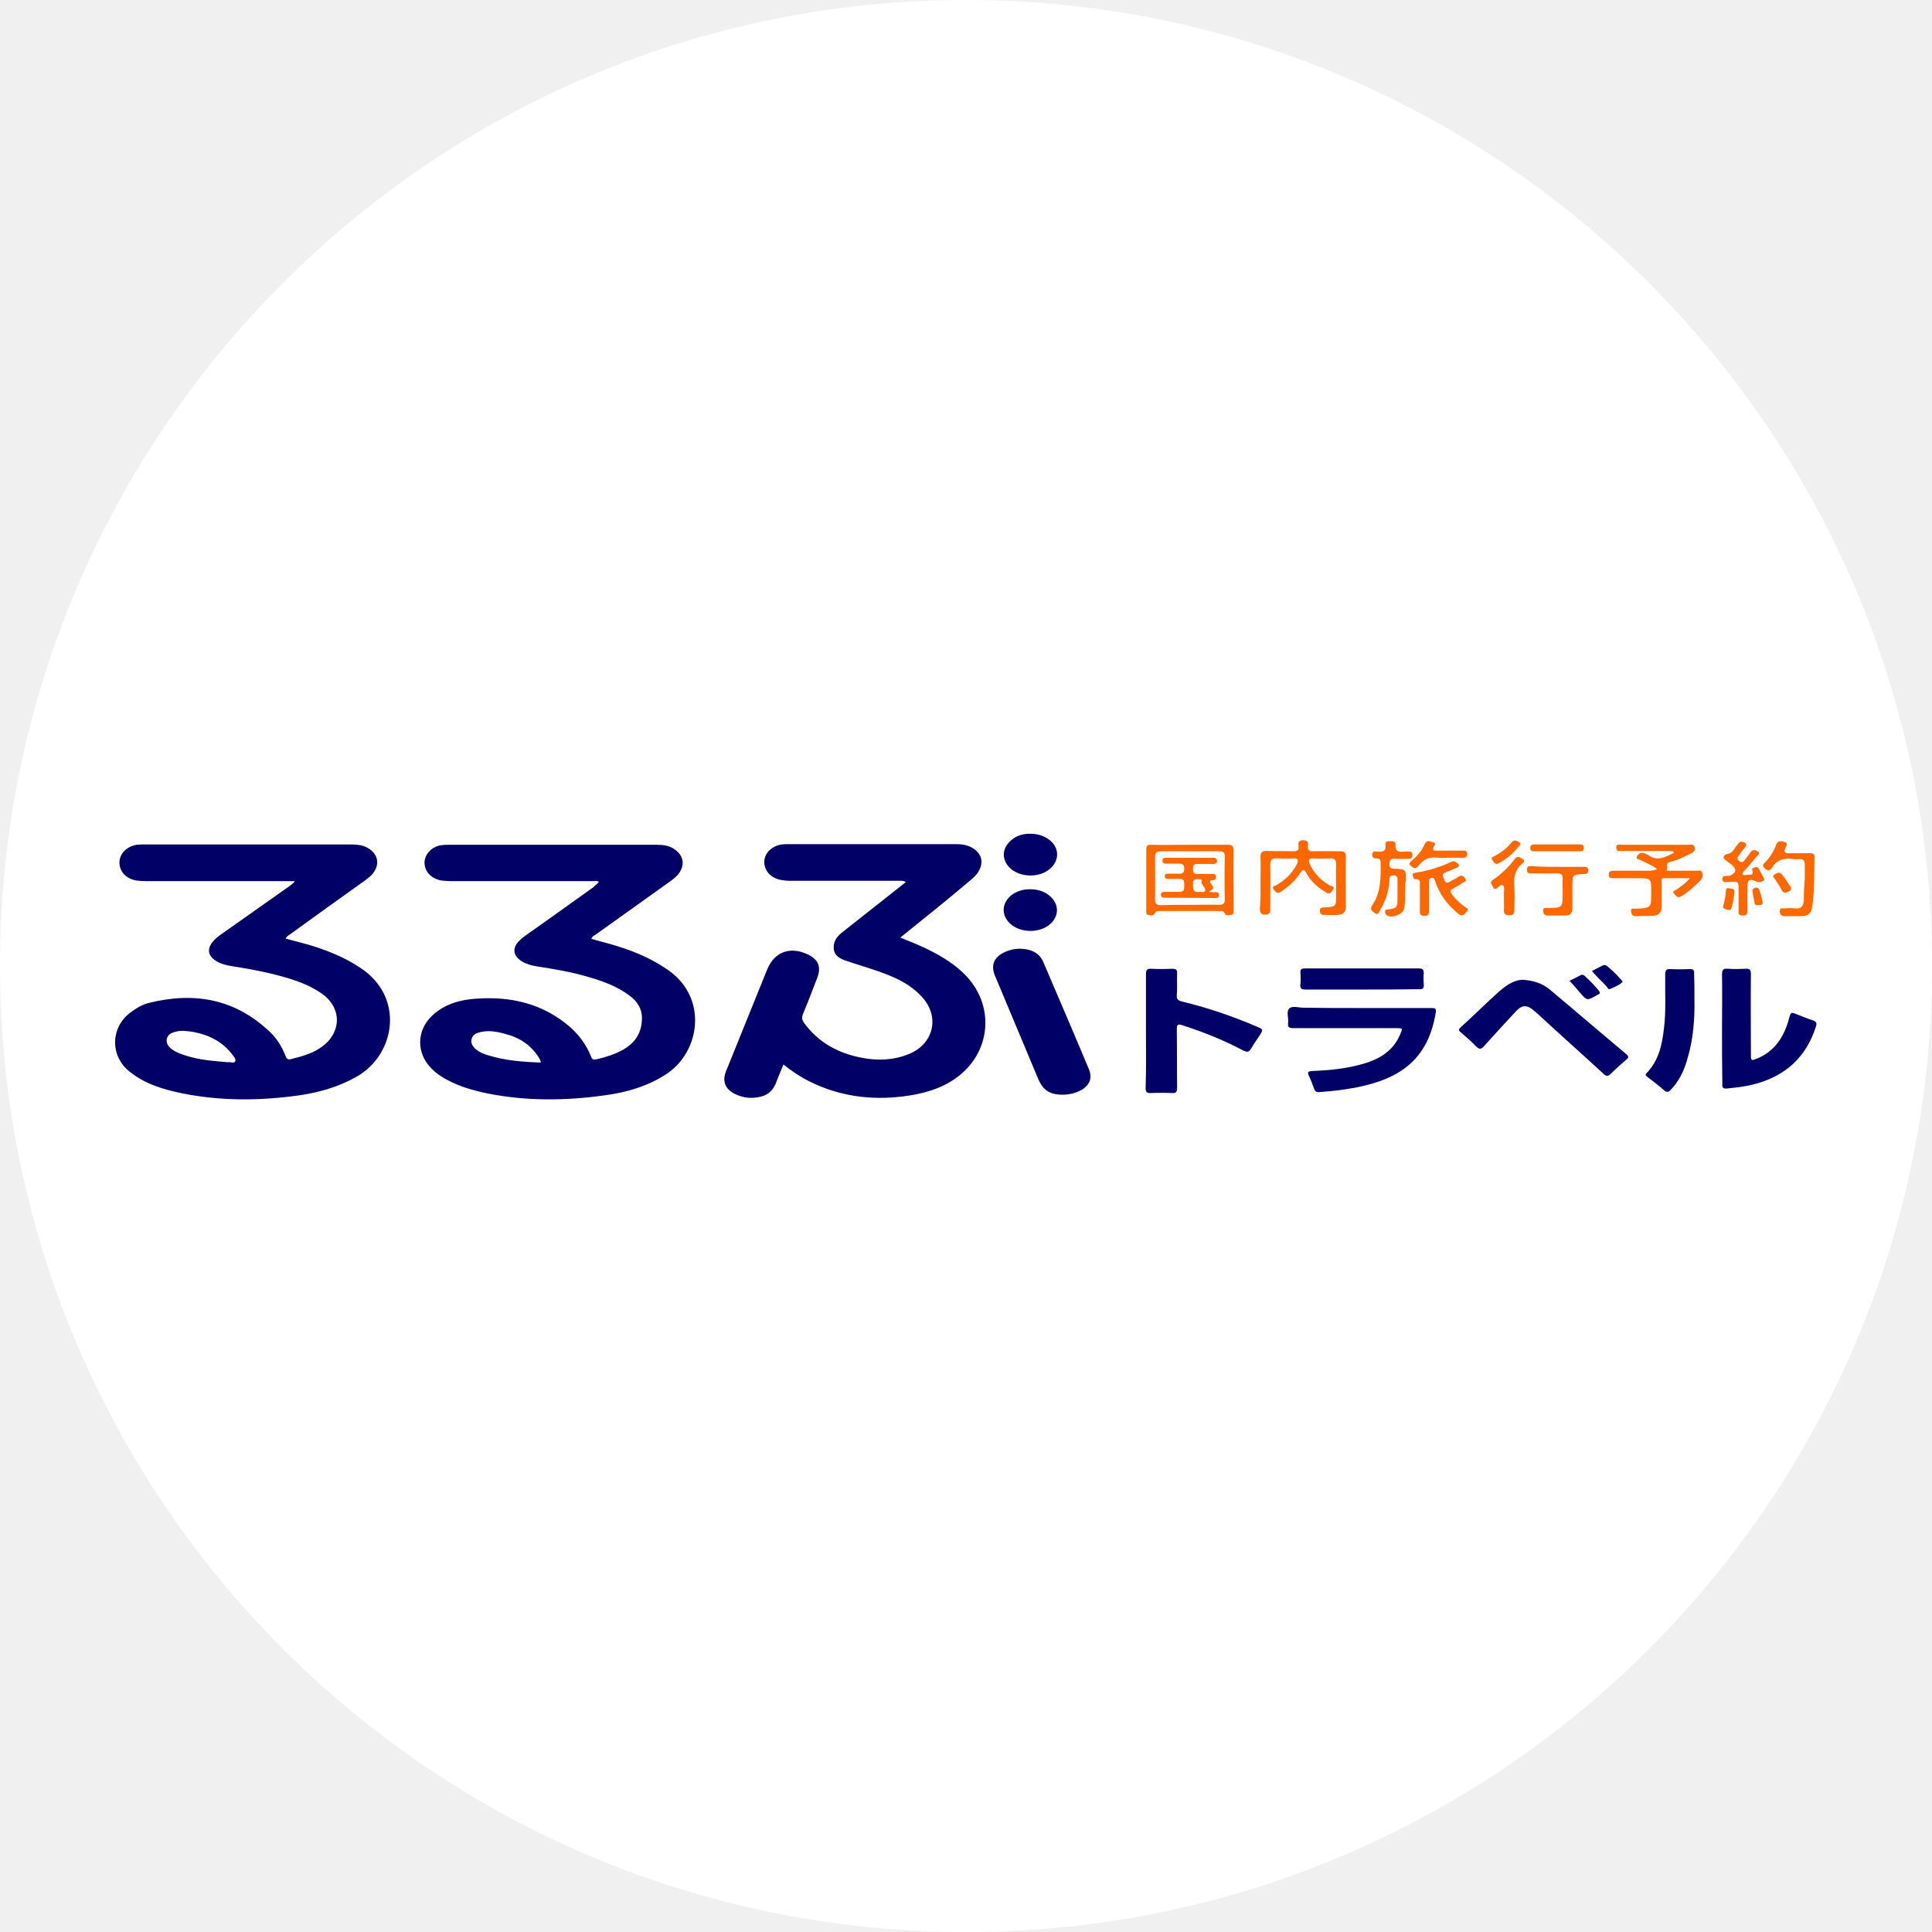
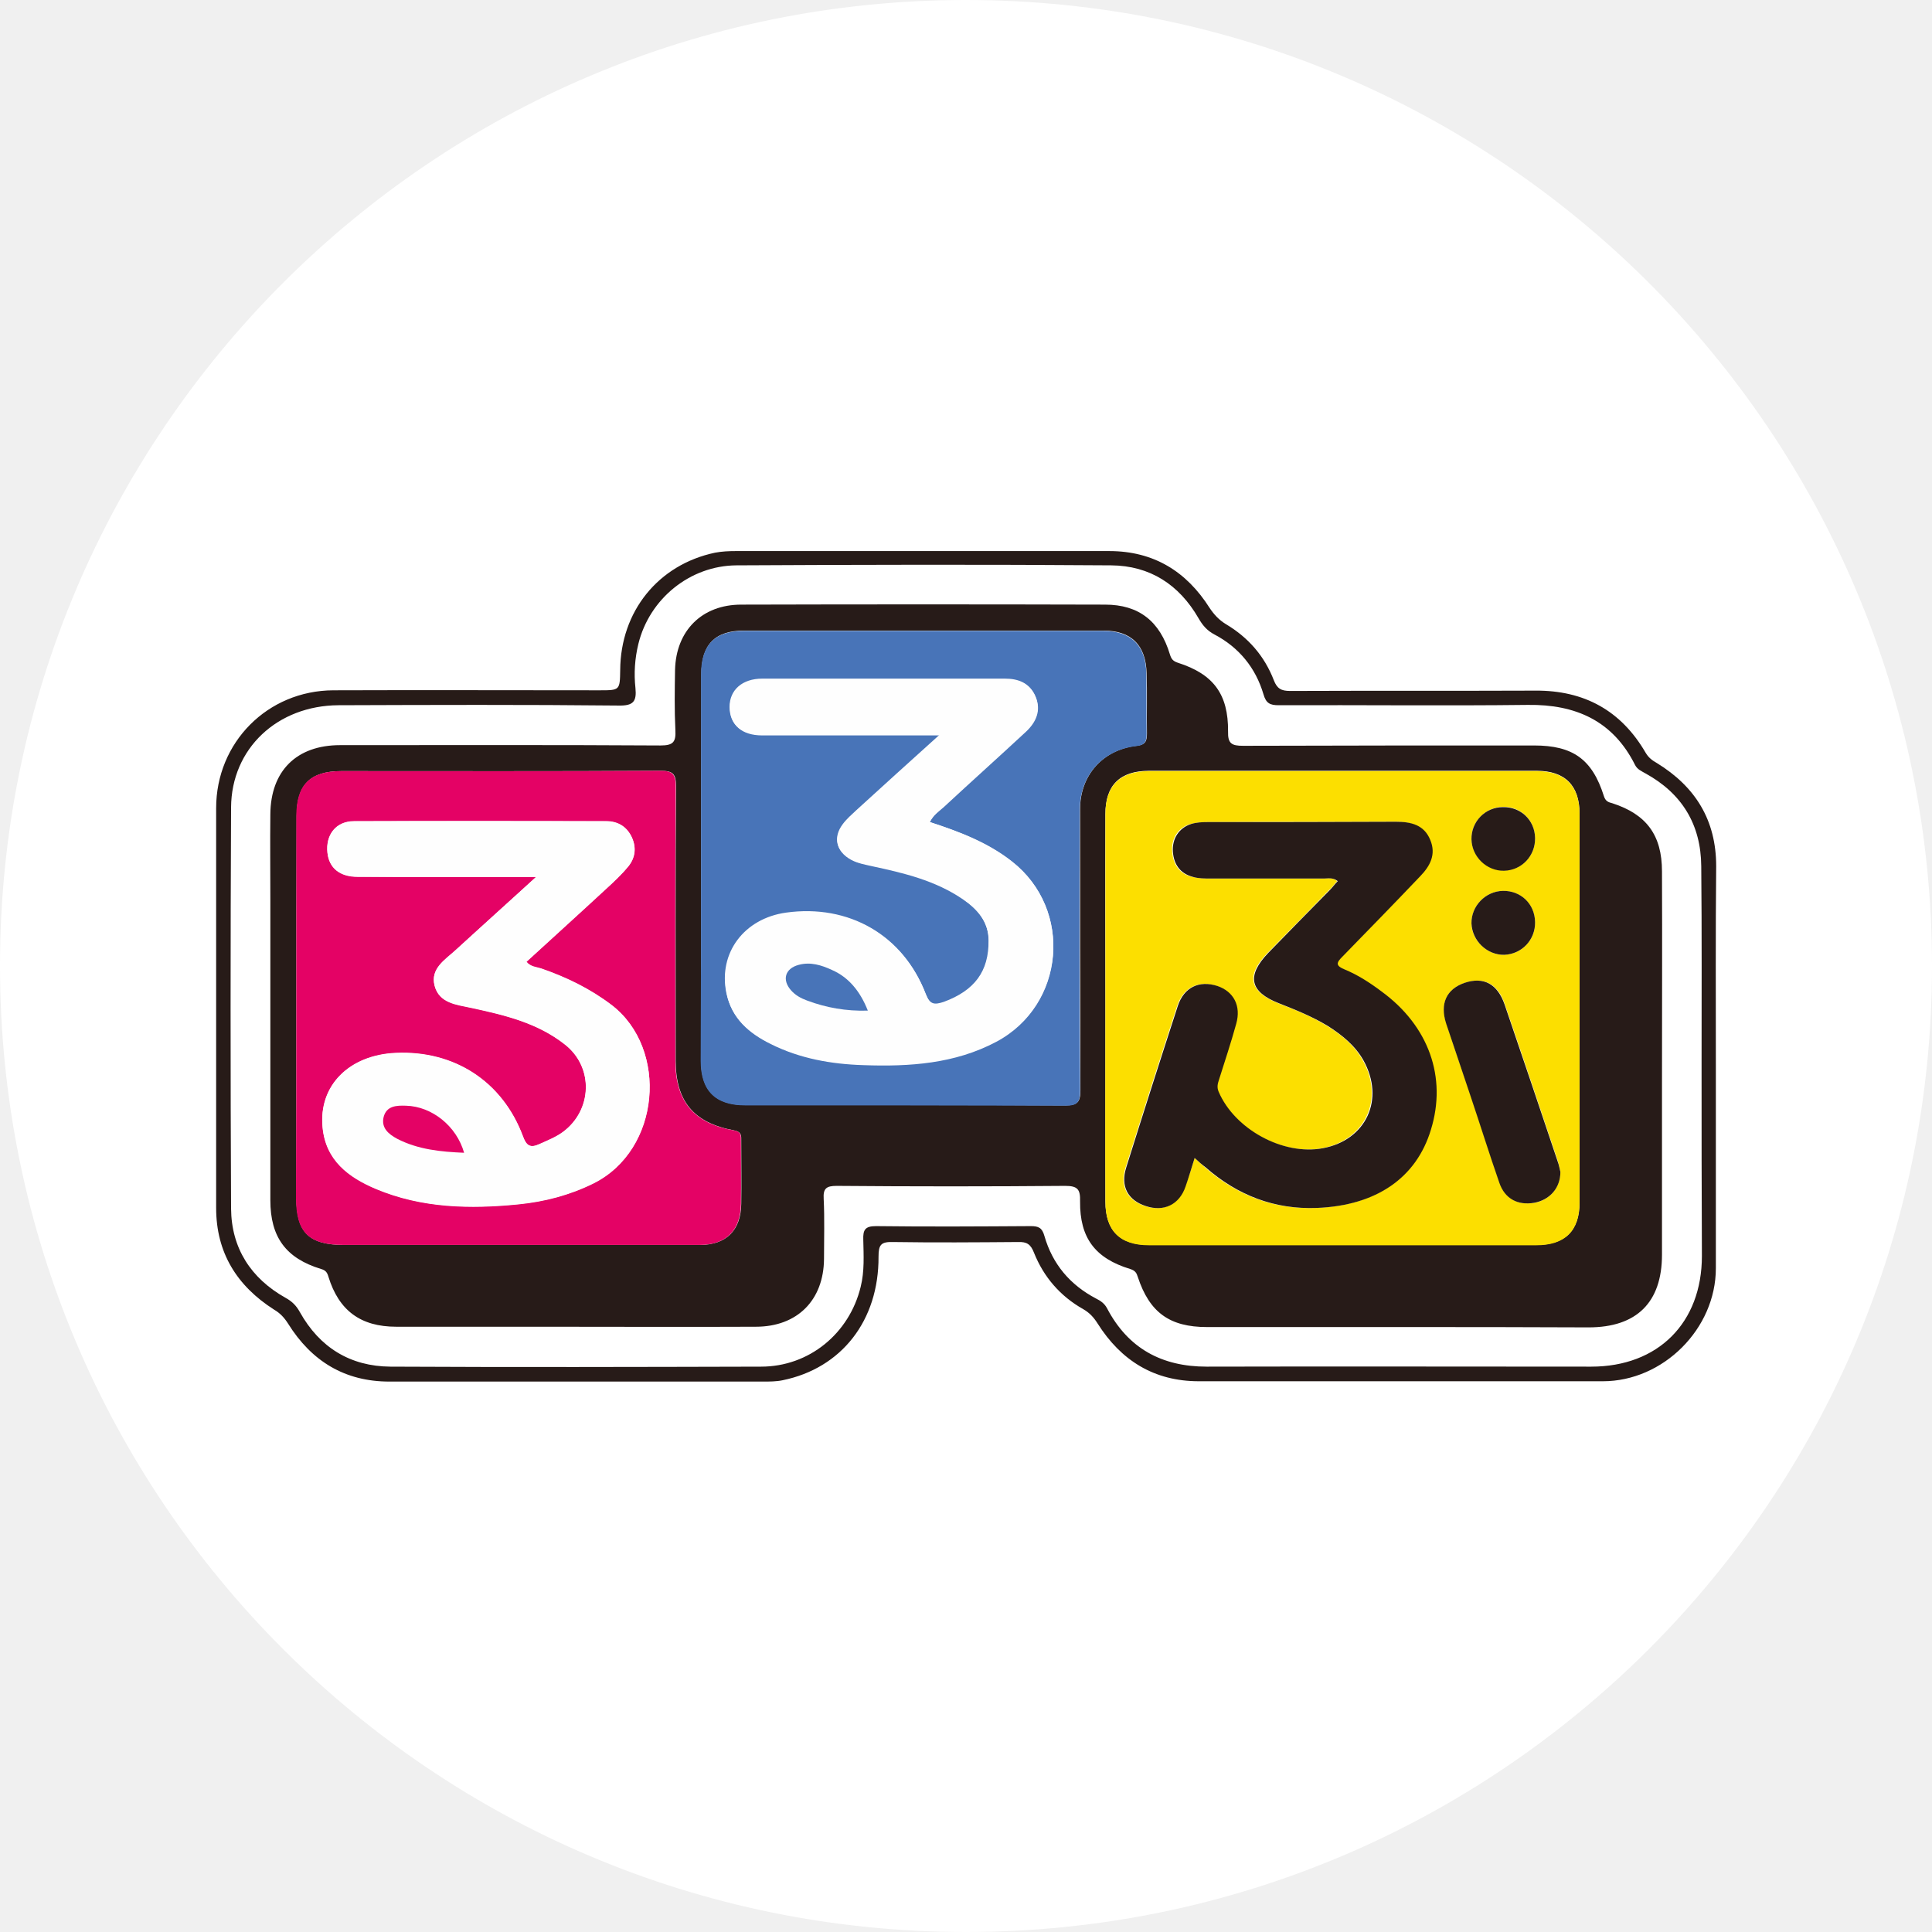
<svg xmlns="http://www.w3.org/2000/svg" version="1.1" id="Layer_1" x="0px" y="0px" viewBox="0 0 595.3 595.3" style="enable-background:new 0 0 595.3 595.3;" xml:space="preserve">
  <style type="text/css">
	.st0{fill:#FFFFFF;}
- 	.st1{fill:#000066;}
- 	.st2{fill:#FF6800;}
+ 	.st1{fill:#271B18;}
+ 	.st2{fill:#FCDF00;}
+ 	.st3{fill:#4874B8;}
+ 	.st4{fill:#E40265;}
+ 	.st5{fill:#FEFEFE;}
</style>
-   <path class="st0" d="M297.6,595.3L297.6,595.3C133.3,595.3,0,462,0,297.6v0C0,133.3,133.3,0,297.6,0h0  C462,0,595.3,133.3,595.3,297.6v0C595.3,462,462,595.3,297.6,595.3z" />
-   <g id="Q4qxha_00000008131078459892642140000011045492397422376609_">
-     <g>
-       <path class="st1" d="M184.5,271.7c-0.6-0.4-1.3-0.2-1.9-0.2c-14.5,0-29,0-43.5,0c-1.1,0-2.1-0.1-3.2-0.2c-3.1-0.6-5.1-2.8-5.1-5.6    c0.1-2.6,2.3-4.9,5.3-5.3c0.8-0.1,1.5-0.1,2.3-0.1c21.3,0,42.6,0,63.9,0c2,0,4,0.2,5.7,1.5c2.6,1.9,3.1,4.6,1.2,7.3    c-0.7,1-1.7,1.7-2.6,2.4c-7.7,5.5-15.4,11-23.1,16.5c-0.5,0.3-1,0.5-1.3,1.3c3.7,1,7.3,1.9,10.9,3.2c4.6,1.6,8.9,3.7,12.9,6.5    c12.2,8.6,9.7,25.1-0.6,31.9c-5.8,3.8-12.3,5.7-19.1,6.6c-12.1,1.7-24.2,1.8-36.2-0.6c-4.3-0.9-8.5-2.1-12.4-4.2    c-1.7-0.9-3.3-2-4.7-3.4c-4.8-4.8-4.7-11.8,0.2-16.4c3.9-3.6,8.7-4.9,13.8-5.2c10.7-0.7,20.4,1.6,28.7,8.8c2.8,2.5,5,5.5,6.4,9    c0.3,0.9,0.7,1.1,1.7,0.9c3-0.7,5.9-1.6,8.6-3.2c3.6-2.2,5.4-5.3,5.4-9.5c0-3-1.5-5.2-3.8-6.9c-3.8-2.9-8.3-4.5-12.8-5.8    c-5.1-1.5-10.3-2.4-15.6-3.2c-1.9-0.3-3.7-0.8-5.3-1.9c-2.1-1.6-2.4-3.6-0.7-5.6c0.8-0.9,1.7-1.6,2.7-2.3    c6.9-4.9,13.7-9.7,20.5-14.6C183.5,272.6,184.1,272.4,184.5,271.7z M166.6,327.4c0-0.4,0-0.5-0.1-0.6c-0.1-0.3-0.2-0.5-0.4-0.8    c-2.5-4.1-6.2-6.4-10.7-7.5c-2.5-0.7-5.1-1.1-7.7-0.4c-1.1,0.3-2.1,0.8-2.4,2.1c-0.3,1.3,0.4,2.3,1.3,3.1c1.1,0.9,2.3,1.4,3.6,1.8    C155.6,326.8,161,327.2,166.6,327.4z" />
-       <path class="st1" d="M90.8,271.5c-0.9,0-1.5,0-2.2,0c-14.6,0-29.1,0-43.7,0c-1,0-2-0.1-3-0.2c-3.1-0.6-5.1-2.8-5.1-5.5    c0-2.7,2.2-5,5.3-5.5c0.8-0.1,1.7-0.1,2.5-0.1c21.1,0,42.2,0,63.4,0c1.7,0,3.4,0.1,5,0.9c3.7,1.9,4.3,5.6,1.4,8.6    c-0.5,0.5-1.2,1-1.8,1.5c-7.7,5.5-15.4,11-23.1,16.6c-0.5,0.4-1.1,0.6-1.5,1.4c3.7,1,7.5,1.9,11.1,3.2c4.2,1.5,8.2,3.3,11.9,5.8    c13.8,9,10.9,26.8-1.2,33.6c-5.5,3.1-11.4,4.8-17.6,5.7c-12,1.7-24,1.8-36-0.6c-5.9-1.2-11.6-2.9-16.4-6.8    c-6-4.9-5.7-13.7,0.5-18.2c1.6-1.2,3.4-2.3,5.3-2.8c14.1-3.6,26.8-1.4,37.6,8.9c2.2,2.1,3.7,4.6,4.8,7.4c0.4,1,0.8,1.2,1.8,0.9    c3.3-0.8,6.5-1.7,9.3-3.7c6.2-4.4,6.3-12.1,0.1-16.4c-4.8-3.4-10.4-4.9-16.1-6.3c-3.8-0.9-7.8-1.6-11.7-2.2    c-1.7-0.3-3.4-0.7-4.8-1.6c-2.6-1.6-2.9-3.8-0.9-6.1c0.8-0.9,1.7-1.6,2.7-2.3c6.9-4.9,13.8-9.7,20.7-14.6    C89.8,272.5,90.4,272.3,90.8,271.5z M70.2,327.3c0.8-0.2,2,0.5,2.3-0.3c0.3-0.7-0.6-1.6-1.1-2.3c-3-3.8-7-5.8-11.7-6.7    c-1.9-0.3-3.7-0.6-5.6-0.1c-1.2,0.3-2.4,0.8-2.7,2.2c-0.3,1.5,0.6,2.5,1.7,3.3c1.1,0.8,2.4,1.3,3.7,1.7    C61.1,326.6,65.6,326.9,70.2,327.3z" />
-       <path class="st1" d="M277.4,288.9c3.5,1.4,6.8,2.7,9.8,4.3c3.5,1.8,6.8,3.9,9.6,6.6c10.1,9.6,8.8,24.9-2.7,32.7    c-4.7,3.2-10.1,4.6-15.6,5.3c-10.2,1.3-20,0-29.3-4.7c-2.8-1.4-5.3-3.1-7.8-5.1c-0.8,1.9-1.5,3.6-2.2,5.4    c-1.1,3.1-3.3,4.5-6.4,4.8c-2.3,0.3-4.5-0.2-6.5-1.2c-2.9-1.5-3.8-3.9-2.6-6.9c4.2-10.5,8.5-20.9,12.7-31.4    c2.2-5.3,6.8-7.1,12.1-4.8c3.7,1.6,4.7,4,3.2,7.7c-1.4,3.6-2.8,7.3-4.3,10.9c-0.4,1-0.3,1.7,0.3,2.6c4.4,6.1,10.5,9.4,17.7,10.8    c5,1,9.9,0.8,14.6-1.1c7.7-3.1,9.7-11.5,4.1-17.6c-3.9-4.3-9-6.4-14.3-8.2c-2.9-1-6-1.9-8.9-2.9c-1.9-0.6-3.8-1.5-4-3.8    c-0.2-2.2,1-3.8,2.7-5.1c6.5-5.1,12.9-10.2,19.5-15.4c-0.7-0.5-1.4-0.4-2-0.4c-11.2,0-22.4,0-33.5,0c-1.1,0-2.1-0.1-3.2-0.3    c-3.1-0.7-5-3-4.9-5.7c0.1-2.6,2.4-4.8,5.4-5.2c0.7-0.1,1.4-0.1,2.1-0.1c17.1,0,34.2,0,51.3,0c1.9,0,3.8,0.2,5.4,1.2    c2.9,1.8,3.5,4.5,1.7,7.4c-0.7,1.1-1.6,1.9-2.6,2.7C292,277.2,284.8,282.9,277.4,288.9z" />
-       <path class="st1" d="M327.4,337.3c-4,0-6.1-1.4-7.6-5.1c-4.4-10.5-8.8-21-13.2-31.5c-1.3-3.1-0.5-5.5,2.5-7.1    c2.4-1.2,4.9-1.6,7.6-1c2.2,0.5,3.9,1.7,4.8,3.9c4.7,11,9.4,21.9,14,32.9c1.1,2.6,0.4,4.7-2,6.3    C331.6,336.8,329.5,337.3,327.4,337.3z" />
-       <path class="st1" d="M353.1,317.5c0-5.7,0-11.5,0-17.2c0-1.3,0.2-1.9,1.7-1.8c2.1,0.1,4.3,0.1,6.4,0c1.1,0,1.6,0.3,1.5,1.5    c-0.1,2.2,0.1,4.4-0.1,6.6c-0.1,1.3,0.4,1.7,1.6,2c7.9,1.9,15.5,4.5,23,7.7c2.1,0.9,2.1,0.9,0.9,2.8c-0.9,1.3-1.8,2.6-2.6,4    c-0.7,1.2-1.3,1.1-2.4,0.6c-6-3.2-12.3-5.7-18.8-7.8c-1.3-0.4-1.7-0.3-1.7,1.2c0.1,6,0,12.1,0.1,18.1c0,1.2-0.3,1.7-1.6,1.6    c-2.2-0.1-4.4-0.1-6.6,0c-1.2,0-1.5-0.4-1.5-1.5C353.2,329.4,353.1,323.4,353.1,317.5z" />
-       <path class="st1" d="M419.8,310.6c7.1,0,14.2,0,21.3,0c1.1,0,1.5,0.1,1.3,1.4c-2.1,12.6-8.9,19.5-22.3,22.6    c-4.4,1-8.9,1.6-13.5,1.9c-1,0.1-1.4-0.2-1.7-1.1c-0.5-1.3-1-2.7-1.6-3.9c-0.6-1.3-0.1-1.4,1.1-1.5c5.6-0.2,11.2-0.8,16.6-2.5    c4.6-1.5,8.4-4,10.4-8.7c0.8-2,0.9-2-1.2-2c-10.5,0-21,0-31.6,0c-1.3,0-1.9-0.2-1.7-1.6c0.2-1.5-0.6-3.5,0.3-4.4    c0.9-1,2.9-0.3,4.4-0.3C407.6,310.6,413.7,310.6,419.8,310.6z" />
-       <path class="st1" d="M530.6,316.9c0-5.6,0.1-11.1,0-16.7c0-1.5,0.5-1.8,1.8-1.7c1.8,0.1,3.6,0.1,5.3,0c1.4-0.1,1.8,0.3,1.8,1.7    c-0.1,8.2,0,16.4,0,24.7c0,1.9,0.1,2,1.8,1.3c5.5-2.2,8.4-6.7,9.9-12.2c0.6-2.2,0.6-2.2,2.6-1.4c1.6,0.6,3.2,1.3,4.8,1.8    c1.1,0.4,1.3,0.9,0.9,2c-3,9.4-9.4,15.1-18.7,17.6c-2.9,0.8-5.8,1.1-8.7,1.4c-1.3,0.1-1.5-0.4-1.4-1.4    C530.6,328.3,530.6,322.6,530.6,316.9z" />
-       <path class="st1" d="M469.5,301.9c2.9,0.3,5.6,1,7.9,2.9c7.9,6.6,15.8,13.4,23.7,20c0.8,0.7,0.8,1.1,0,1.7    c-1.6,1.4-3.2,2.8-4.7,4.3c-0.9,0.9-1.5,0.9-2.4,0c-6.7-6.2-13.5-12.2-20.2-18.4c-0.5-0.4-1-0.9-1.5-1.3c-1.9-1.5-3.4-1.4-5.1,0.4    c-3.3,3.6-6.6,7.1-9.8,10.7c-0.9,1.1-1.5,1.3-2.6,0.2c-1.5-1.6-3.2-3-4.8-4.4c-0.6-0.5-0.6-0.8,0-1.4c4-3.6,7.8-7.4,11.8-11    C464.7,303,467.2,301.8,469.5,301.9z" />
-       <path class="st1" d="M522.1,308.1c0.1,5.6-0.3,12.2-2.3,18.6c-1,3.4-2.5,6.5-5,9.1c-0.7,0.8-1.3,0.8-2.1,0.1c-1.6-1.4-3.3-2.7-5-4    c-0.4-0.4-1-0.6-0.3-1.3c3.7-3.8,4.7-8.6,5.3-13.6c0.7-5.5,0.3-11.1,0.4-16.7c0-1.3,0.3-1.8,1.7-1.7c1.9,0.1,3.8,0.1,5.7,0    c1.3-0.1,1.6,0.4,1.5,1.6C522.1,302.5,522.1,304.8,522.1,308.1z" />
-       <path class="st2" d="M388.4,271.9c0-2.5,0.1-5.1,0-7.6c-0.1-1.6,0.4-2.2,2.1-2.1c2.7,0.1,5.3,0,8,0.1c1.2,0,1.8-0.3,1.6-1.6    c-0.1-1,0-1.8,1.4-1.8c1.5,0,1.7,0.7,1.5,1.9c-0.1,1.2,0.4,1.5,1.5,1.5c2.8-0.1,5.7,0,8.5,0c1.2,0,1.7,0.3,1.7,1.6    c-0.1,5.1,0,10.3,0,15.4c0,1.7-0.8,2.5-2.5,2.6c-1.4,0.1-2.8,0-4.3,0c-0.9,0-1.2-0.5-1.2-1.3c0-1,0.6-0.9,1.3-1    c3.7-0.2,3.7-0.2,3.7-3.9c0-3.1-0.1-6.3,0-9.4c0-1.4-0.5-1.9-1.9-1.8c-1.8,0.1-3.5,0.1-5.3,0c-1.2,0-1.4,0.5-1,1.5    c1.3,3.1,3.5,5.3,6.4,6.9c0.4,0.2,1.5,0.2,0.9,1.1c-0.5,0.7-0.9,1.8-2.2,1c-2.5-1.5-4.7-3.4-6.1-6c-0.6-1.2-1-1.2-1.8-0.1    c-1.5,2.4-3.6,4.2-5.9,5.8c-1.1,0.8-1.7,0.3-2.3-0.6c-0.8-1.1,0.4-1.1,0.9-1.4c2.6-1.6,4.8-3.6,6.2-6.4c0.6-1.2,0.4-1.9-1.1-1.8    c-1.7,0.1-3.3,0.1-5,0c-1.6-0.1-2.1,0.4-2.1,2c0.1,4.5,0,9,0,13.5c0,0.8,0.1,1.7-1.2,1.8c-1.3,0.1-2-0.2-2-1.7    C388.5,277.2,388.4,274.5,388.4,271.9z" />
-       <path class="st1" d="M419.5,304.9c-5.7,0-11.5,0-17.2,0c-1.4,0-1.8-0.4-1.6-1.7c0.1-1.1,0.1-2.3,0-3.4c-0.1-1.2,0.4-1.4,1.4-1.4    c11.7,0,23.4,0,35.1,0c1.2,0,1.5,0.4,1.5,1.5c-0.1,1.1-0.1,2.3,0,3.4c0.1,1.3-0.4,1.6-1.6,1.5    C431.2,304.9,425.3,304.9,419.5,304.9z" />
-       <path class="st2" d="M510.6,267.8c-1.6-1.3-3.4-1.9-5.1-2.8c-0.5-0.3-1.6-0.2-1.1-1.1c0.4-0.8,1.1-1.4,2.2-1    c0.4,0.2,0.9,0.3,1.3,0.6c2.9,2,5.3,0.6,8-0.8c-0.6-0.7-1.3-0.5-1.9-0.5c-4.7,0-9.5,0-14.2,0c-0.7,0-1.7,0.3-1.8-0.9    c-0.1-1.4,1-1,1.8-1c6.9,0,13.7,0,20.6,0c0.7,0,1.6-0.3,1.8,0.9c0.2,0.9-0.4,1.4-1.2,1.8c-2.1,1-4.2,2.1-6.4,2.6    c-1.6,0.3-0.6,1.6-1,2.3c-0.3,0.6,0.9,0.4,1.4,0.4c2.6,0,5.2,0,7.8,0c0.6,0,1.4-0.3,1.7,0.6c0.2,0.7,0.2,1.5-0.4,2.2    c-1.8,1.9-3.8,3.7-6.1,5.1c-1.1,0.7-1.7-0.3-2.2-0.9c-0.7-0.8,0.4-0.9,0.8-1.2c1.3-1,2.7-1.8,4.1-3.5c-2.9,0-5.5,0-8,0    c-1,0-0.7,0.9-0.7,1.5c0,2.4,0,4.7,0,7.1c0,2-0.8,2.9-2.9,3c-1.7,0.1-3.4,0-5.1,0.1c-1.1,0-1.3-0.7-1.4-1.5    c-0.2-1.1,0.8-0.8,1.3-0.8c4.9-0.2,4.9-0.2,4.9-5c0-4.4,0-4.4-4.4-4.4c-2.4,0-4.8,0-7.3,0c-0.7,0-1.4,0-1.4-1.1    c0-1.1,0.7-1.2,1.5-1.2c3.8,0,7.6,0,11.4,0C509,268.1,509.7,268.3,510.6,267.8z" />
-       <path class="st2" d="M366.6,260.3c3.9,0,7.8,0,11.7,0c1.3,0,1.8,0.4,1.8,1.7c-0.1,6.1,0,12.3,0,18.4c0,0.6,0.2,1.4-0.8,1.5    c-0.7,0.1-1.6,0.4-2-0.6c-0.3-0.7-0.9-0.6-1.5-0.6c-6.1,0-12.2,0-18.3,0c-0.6,0-1.3,0-1.7,0.7c-0.4,0.9-1.3,0.7-2,0.5    c-0.8-0.2-0.6-0.9-0.6-1.5c0-6.2,0-12.4,0-18.6c0-1.2,0.4-1.6,1.5-1.5C358.7,260.4,362.7,260.3,366.6,260.3z M366.8,278.8    c3,0,5.9-0.1,8.9,0c1.3,0,1.7-0.5,1.7-1.7c-0.1-4.4-0.1-8.8,0-13.1c0-1.4-0.5-1.7-1.8-1.7c-6,0-11.9,0-17.9,0    c-1.3,0-1.8,0.5-1.8,1.8c0,4.4,0.1,8.8,0,13.1c0,1.4,0.6,1.7,1.8,1.7C360.7,278.8,363.8,278.8,366.8,278.8z" />
-       <path class="st1" d="M317.4,256.9c2.1,0,4,0.5,5.7,1.7c3.4,2.4,3.5,6.6,0.3,9.2c-3.1,2.6-8.5,2.6-11.7,0.1c-3.2-2.6-3.2-6.5,0-9.1    C313.3,257.4,315.3,256.9,317.4,256.9z" />
-       <path class="st1" d="M317.3,274c2.4,0,4.5,0.6,6.2,2.1c2.9,2.5,2.9,6.2,0,8.7c-3.1,2.7-8.7,2.7-11.9,0.1c-3.2-2.6-3.1-6.7,0.2-9.2    C313.5,274.5,315.4,274,317.3,274z" />
-       <path class="st2" d="M433,273.7c-0.1,2.1,0.1,4.3-0.4,6.4c-0.4,1.7-4,3-5.3,1.9c-0.4-0.3-0.6-0.8-0.5-1.3c0.1-0.5,0.6-0.4,1-0.5    c2.5-0.3,2.8-0.6,2.8-3.1c0-1.8,0-3.7,0-5.5c0-0.9,0.2-1.8-1.2-1.9c-1.4,0-1.3,1-1.3,1.8c-0.2,3.2-1.2,6.3-2.9,9    c-0.3,0.5-0.5,1.6-1.5,0.9c-0.7-0.5-1.8-1.1-0.9-2.4c2.7-4,2.7-8.6,2.6-13.2c0-0.9-0.3-1.3-1.2-1.3c-0.8,0-1.4-0.2-1.4-1.2    c0.1-1.1,0.9-1,1.6-0.9c1.7,0.2,2.8-0.1,2.5-2.2c-0.1-1,0.7-1,1.5-1c0.8,0,1.7,0,1.6,1.1c-0.2,2,0.9,2.3,2.5,2.1    c0.6-0.1,1.2,0,1.8,0c0.7,0,0.9,0.4,0.9,1c0,0.7-0.2,1.2-1,1.2c-1.5,0-3,0.1-4.4,0c-1.2-0.1-1.7,0.4-1.7,1.6    c-0.1,1.3,0.6,1.4,1.6,1.5c3.5,0.1,3.5,0.1,3.5,3.6C432.9,272.1,433,272.9,433,273.7z" />
-       <path class="st2" d="M440.3,276.3c0,1.5,0,3.1,0,4.6c0,0.9-0.4,1.3-1.3,1.3c-0.9,0-1.5-0.2-1.5-1.2c0-2.7,0-5.4,0-8.2    c0-0.9,0.3-2-1.3-1.9c-0.7,0.1-0.8-0.8-0.9-1.3c-0.1-0.6,0.6-0.6,1-0.7c3.7-0.6,7.4-1.7,10.8-3.3c0.8-0.4,1.3-0.2,1.9,0.3    c0.8,0.7,0.7,1.1-0.2,1.5c-1.2,0.5-2.3,1-3.4,1.4c-1.4,0.5-0.7,1.4-0.4,2.2c0.3,0.9,0.7,1.3,1.7,0.7c0.8-0.5,1.8-0.9,2.6-1.5    c1-0.7,1.7-0.3,2.2,0.5c0.7,1.1-0.6,1-1,1.4c-0.6,0.5-1.4,0.9-2.1,1.3c-1.8,1-1.9,1.1-0.6,2.7c1,1.3,2.2,2.3,3.5,3.3    c0.4,0.3,1.5,0.5,0.7,1.4c-0.6,0.7-1.3,1.9-2.6,0.8c-1.7-1.4-3.3-3-4.6-4.9c-1.1-1.6-2-3.4-2.6-5.2c-0.2-0.5-0.3-1.1-1-1    c-0.8,0.1-0.9,0.6-0.9,1.3C440.3,273.1,440.3,274.7,440.3,276.3C440.3,276.3,440.3,276.3,440.3,276.3z" />
-       <path class="st2" d="M556.1,270.9c0-1.5,0-3,0-4.4c0-1.2-0.3-1.9-1.7-1.8c-0.6,0.1-1.2,0.1-1.8,0c-2.7-0.4-5.1,0.1-6.6,2.7    c-0.6,1-1.4,1-2.3,0.1c-0.6-0.6-0.6-1,0-1.6c1.6-1.6,2.8-3.5,3.6-5.6c0.5-1.5,1.8-1.1,2.7-0.8c1,0.3,0.4,1.2,0.1,1.8    c-0.5,1.2-0.2,1.6,1.1,1.6c2.2,0,4.4,0,6.6,0c0.9,0,1.3,0.3,1.3,1.2c-0.1,5.1,0,10.2-0.7,15.2c-0.3,2.2-1.2,2.9-3.4,3    c-1.7,0-3.3,0-5,0c-1.2,0-1.6-0.6-1.6-1.6c0-1.2,1-0.7,1.6-0.8c1.1-0.1,2.1-0.1,3.2,0c1.7,0.2,2.4-0.6,2.6-2.3    C555.8,275.4,555.9,273.1,556.1,270.9z" />
-       <path class="st2" d="M538.4,276.9c0,1.3,0,2.6,0,3.9c0,1-0.4,1.3-1.4,1.3c-1,0-1.4-0.4-1.3-1.4c0-2.5,0-5,0-7.4    c0-1.2-0.3-1.8-1.6-1.6c-0.7,0.1-1.4,0-2.1,0.1c-0.7,0-1.3,0-1.3-1c0-0.8,0.5-0.9,1.2-0.9c0.5,0,1,0,1.4-0.2    c1.8-0.9,1.8-2,0.2-3.3c-0.6-0.4-1.1-0.9-1.7-1.3c-1.4-0.8-0.4-1.8,0.2-1.9c2-0.2,2.4-1.9,3.4-3c0.4-0.5,0.7-1,1.5-0.8    c1.1,0.3,1.6,0.7,0.7,1.8c-0.7,0.8-1.3,1.7-1.9,2.5c-0.5,0.6-0.5,1.1,0.2,1.6c0.6,0.5,1.1,0.5,1.6-0.2c0.6-0.8,1.3-1.6,1.8-2.4    c0.7-1.1,1.7-0.8,2.4-0.3c0.8,0.6-0.1,1.1-0.5,1.6c-1.2,1.5-2.5,3-3.8,4.4c-0.3,0.3-0.7,0.6-0.4,1c0.2,0.3,0.7,0.3,1,0.2    c0.8-0.3,2.6,0.6,1.9-1.6c-0.1-0.4,0.3-0.6,0.6-0.7c0.5-0.1,1.1-0.3,1.4,0.3c0.5,1,1.1,2,1.6,3c0.2,0.4,0.1,0.7-0.3,0.9    c-0.6,0.2-1.2,0.5-1.8,0.2c-2.4-1.1-3-0.7-3,1.9C538.4,274.8,538.4,275.8,538.4,276.9C538.4,276.9,538.4,276.9,538.4,276.9z" />
-       <path class="st2" d="M480,267.1c2.7,0,5.3,0,8,0c0.8,0,1.4,0.1,1.4,1.1c0,1-0.6,1.1-1.4,1.1c-3.5,0.2-3.5,0.2-3.5,3.8    c0,2.2,0,4.5,0,6.7c0,1.6-0.7,2.3-2.2,2.3c-1.8,0-3.5,0-5.3,0c-1,0-1.4-0.4-1.5-1.4c-0.1-1.2,0.8-0.9,1.5-0.9    c4.5-0.1,4.5-0.1,4.5-4.7c0-1.4-0.1-2.8,0-4.3c0.1-1.2-0.4-1.7-1.6-1.7c-2.6,0.1-5.2,0-7.8,0c-0.9,0-1.7,0.1-1.6-1.2    c0.1-1.3,0.9-1,1.7-1C474.6,267.1,477.3,267.1,480,267.1z" />
-       <path class="st2" d="M463.4,277.2c0-0.7,0-1.3,0-2c0-0.8,0.3-1.9-0.3-2.4c-0.7-0.5-1.3,0.5-1.9,0.9c-0.5,0.3-1,0.2-1.1-0.3    c-0.2-0.7-1.3-1.4-0.2-2.2c2.6-1.8,5-4,6.9-6.6c0.7-1,1.7-0.4,2.4,0.1c1,0.6,0.1,1.2-0.3,1.5c-2.2,1.9-2.5,4.3-2.3,7    c0.2,2.4,0,4.8,0,7.3c0,1.2-0.4,1.5-1.6,1.5c-1.2,0-1.6-0.4-1.6-1.5C463.5,279.5,463.4,278.3,463.4,277.2    C463.4,277.2,463.4,277.2,463.4,277.2z" />
-       <path class="st2" d="M445.7,264.3c-0.8,0-1.5,0.1-2.3,0c-2.4-0.3-4.5,0.1-6.1,2.2c-0.4,0.6-1.1,1.4-2.1,0.7    c-0.8-0.6-1.4-1.1-0.2-2c1.7-1.4,3.1-3.1,4-5.1c0.7-1.6,1.9-0.7,2.7-0.5c1,0.2,0.2,1,0,1.4c-0.4,1.1,0.2,1.1,0.9,1.1    c2.6,0,5.2,0,7.8,0c0.7,0,1.6-0.2,1.7,1c0,1.3-0.9,1.2-1.7,1.2C448.8,264.3,447.3,264.3,445.7,264.3z" />
-       <path class="st1" d="M483.6,302.2c1.2-0.6,2.3-1.1,3.4-1.7c0.5-0.3,0.9-0.1,1.3,0.2c1.5,1.4,3,2.9,4.3,4.5c0.5,0.6,0.5,1-0.3,1.3    c-0.1,0-0.1,0.1-0.2,0.1c-3.1,1.8-3.1,1.8-5.4-0.9C485.8,304.6,484.7,303.4,483.6,302.2z" />
-       <path class="st1" d="M490.5,299.2c1.1-0.6,2.2-1.1,3.3-1.7c0.5-0.2,0.9-0.2,1.3,0.1c1.6,1.3,3.1,2.7,4.4,4.3    c0.2,0.2,0.6,0.5,0.4,0.7c-1,1-2.4,1.5-3.7,2.1c-0.7,0.4-0.9-0.5-1.3-0.9C493.5,302.4,492,300.9,490.5,299.2z" />
-       <path class="st2" d="M479.5,262.3c-2.2,0-4.5,0-6.7,0c-0.7,0-1.3-0.1-1.3-1c0-0.9,0.6-1.1,1.3-1.1c4.7,0,9.3,0,14,0    c0.8,0,1.2,0.2,1.2,1.1c0,1-0.7,1-1.3,1C484.2,262.3,481.8,262.3,479.5,262.3z" />
-       <path class="st2" d="M461.4,266.2c-0.9,0-1.3-0.7-1.6-1.3c-0.5-0.8,0.3-0.9,0.7-1.1c2-1.1,3.8-2.4,5.2-4.2c0.9-1.1,1.8-0.5,2.5,0    c0.7,0.6-0.2,1.1-0.5,1.5c-1.4,1.8-3.2,3.3-5.2,4.5C462.1,265.8,461.7,266,461.4,266.2z" />
-       <path class="st2" d="M547.9,268.9c0.8,0,1.1,0.4,1.3,0.7c0.8,1,1.5,2.1,2.2,3.2c0.4,0.6,1,1.3-0.2,1.9c-0.9,0.4-1.7,0.7-2.3-0.6    c-0.5-1.1-1.3-2.1-1.9-3.1c-0.2-0.4-0.9-0.8-0.5-1.3C546.9,269.2,547.6,269.1,547.9,268.9z" />
-       <path class="st2" d="M531,279.1c0.4-1.6,0.7-3,0.8-4.5c0-0.6,0.1-1.1,0.9-0.9c0.7,0.2,1.8-0.1,1.7,1.1c-0.1,1.7-0.4,3.4-0.9,5    c-0.3,0.9-1,0.6-1.6,0.4C531.2,280,530.7,279.7,531,279.1z" />
-       <path class="st2" d="M541.9,278.9c-0.8,0.1-1.2-0.1-1.3-0.8c-0.2-1.1-0.4-2.2-0.6-3.3c-0.1-0.6,0.1-1,0.7-1.2    c0.6-0.2,1.2-0.1,1.4,0.6c0.4,1.2,0.8,2.5,1,3.7C543.3,279,542.3,278.8,541.9,278.9z" />
-       <path class="st2" d="M372.8,274.9c0.6,0,1.2,0,1.7,0c0.6,0,1.1,0.1,1.1,0.8c0,0.7-0.3,1-0.9,1c-5.3,0-10.6-0.1-16-0.1    c-0.6,0-1-0.3-1-1c0.1-0.8,0.6-0.7,1.2-0.8c1.5,0,3.1,0,4.6,0c1.5,0,1.4-1,1.4-1.9c0-1,0.2-2.1-1.4-2.1c-1.2,0-2.4,0-3.5,0    c-0.6,0-1.1-0.1-1.1-0.8c0-0.8,0.6-0.8,1.1-0.8c1,0,2,0,3,0c1.2,0.1,1.9-0.1,1.9-1.6c0-1.5-0.9-1.5-2-1.5c-1.2,0-2.5,0-3.7,0    c-0.6,0-1-0.2-1-0.9c0-0.7,0.4-0.9,1-0.9c4.9,0,9.8,0,14.7,0c0.6,0,1,0.2,1.1,0.9c0,0.8-0.5,1-1.1,1c-1.7,0-3.3,0-5,0    c-1.2,0-1.3,0.6-1.3,1.6c0,1,0.3,1.6,1.4,1.5c1.4-0.1,2.8,0,4.3,0c0.6,0,1.4-0.1,1.4,0.9c0,0.8-0.4,1-1.1,1    c-1.1,0-0.8,0.7-0.4,1.2c0.8,0.9,0.9,1.7-0.6,2.2C372.6,274.6,372.7,274.7,372.8,274.9z M369.9,274.8c0.2-0.1,1,0.4,1.4-0.3    c0.3-0.6-0.3-1.1-0.6-1.6c-0.2-0.4-0.6-0.8-0.5-1.1c0.4-0.9-0.3-0.8-0.8-0.9c-1.1-0.1-1.9,0.1-1.8,1.5    C367.7,273.7,367.3,275.2,369.9,274.8z" />
-     </g>
+   <path class="st0" d="M297.6,595.3L297.6,595.3C133.3,595.3,0,462,0,297.6l0,0C0,133.3,133.3,0,297.6,0l0,0  C462,0,595.3,133.3,595.3,297.6l0,0C595.3,462,462,595.3,297.6,595.3z" />
+   <path class="st0" d="M584.9,375.9c0.5-2,1.1-4,1.6-6L584.9,375.9z" />
+   <polygon class="st0" points="586.4,369.9 586.4,369.9 586.4,369.9 " />
+   <g>
+     <path class="st1" d="M528.7,328.1c0,20.9,0,41.8,0,62.7c0,18.6-16.2,34.8-34.8,34.8c-41.5,0-83,0-124.5,0c-13.8,0-24-6.4-31.2-17.8   c-1.2-1.9-2.5-3.3-4.4-4.4c-7.1-4-12.2-9.9-15.2-17.4c-1-2.6-2.2-3.4-4.9-3.3c-12.9,0.1-25.8,0.2-38.6,0c-3.7-0.1-4.4,0.9-4.4,4.5   c0.1,19.7-11.4,34.4-29.6,38.1c-1.9,0.4-4,0.4-6,0.4c-38.4,0-76.7,0-115.1,0c-13.8,0-24-6.3-31.2-17.8c-1.2-1.9-2.5-3.3-4.4-4.4   C73,396.2,66.6,386,66.6,372.2c0-41.1,0-82.1,0-123.2c0-20.2,15.8-36.2,36.1-36.3c27.3-0.1,54.7,0,82,0c6.3,0,6.3,0,6.4-6.2   c0.1-18.1,11.7-32.5,29.2-36.2c2.1-0.4,4.3-0.5,6.4-0.5c38.4,0,76.7,0,115.1,0c13.7,0,23.8,6.3,30.9,17.5c1.4,2.1,2.9,3.7,5,5   c6.9,4.1,11.9,9.8,14.8,17.3c1,2.6,2.3,3.3,5,3.3c25.2-0.1,50.4,0,75.6-0.1c15-0.1,26.4,6.1,34,19.2c0.9,1.5,2,2.3,3.4,3.1   c11.9,7.3,18.3,17.6,18.3,31.8C528.6,287.1,528.7,307.6,528.7,328.1z M524.3,328.3c0-20.5,0.1-40.9-0.1-61.4   c-0.1-12.8-5.9-22.4-17.2-28.6c-1.2-0.7-2.5-1.2-3.2-2.6c-6.8-13.6-18.3-18.7-33-18.5c-25.6,0.3-51.2,0-76.8,0.1   c-2.7,0-3.9-0.6-4.7-3.4c-2.4-8.1-7.5-14.4-15.1-18.4c-2.3-1.2-3.7-2.9-4.9-5c-6-10.4-15-16.2-26.9-16.3c-38.5-0.3-77-0.2-115.5,0   c-14.3,0.1-26.8,10.3-30.2,24.2c-1.1,4.5-1.4,9.1-0.9,13.6c0.4,4.1-0.6,5.5-5.2,5.4c-28.8-0.3-57.5-0.2-86.3-0.1   c-18.8,0.1-33,13.3-33.1,31.5c-0.2,41.2-0.2,82.4,0,123.6c0.1,12.2,6.1,21.5,16.8,27.5c2,1.1,3.3,2.4,4.4,4.4   c6.1,10.9,15.5,16.7,27.9,16.8c38.1,0.2,76.1,0.1,114.2,0c14.8,0,27.2-10.2,30.7-24.6c1.2-4.8,0.9-9.7,0.8-14.5   c-0.1-3,0.5-4.2,3.9-4.2c15.9,0.2,31.8,0.1,47.7,0c2.4,0,3.5,0.5,4.2,3c2.5,8.7,7.9,15.1,15.9,19.3c1.4,0.7,2.6,1.5,3.4,3   c6.5,12.4,16.9,18,30.7,18c39.5-0.1,79,0,118.5,0c20.6,0,34.1-13.5,34.1-34.1C524.3,367.5,524.3,347.9,524.3,328.3z" />
+     <path class="st1" d="M431.1,408.9c-19.7,0-39.5,0-59.2,0c-11.5,0-17.7-4.5-21.3-15.4c-0.4-1.3-0.8-2-2.4-2.5   c-10.8-3.3-15.5-9.6-15.4-20.8c0.1-3.7-0.7-4.8-4.6-4.8c-23.5,0.2-46.9,0.2-70.4,0c-3.2,0-4.2,0.8-4,4c0.3,6.1,0.1,12.3,0.1,18.5   c-0.1,12.7-8.2,20.9-21,20.9c-21.8,0.1-43.5,0-65.3,0c-15.2,0-30.3,0-45.5,0c-11,0-17.7-5-20.9-15.4c-0.4-1.4-0.9-2-2.3-2.4   c-10.8-3.3-15.6-9.8-15.6-21.2c0-30.9,0-61.8,0-92.7c0-8.7-0.1-17.5,0-26.2c0.1-13.4,8.1-21.3,21.5-21.3c32.9,0,65.8-0.1,98.7,0.1   c4,0,4.8-1.1,4.6-4.8c-0.3-6.1-0.2-12.3-0.1-18.5c0.3-12.1,8.3-20.1,20.4-20.1c37.4-0.1,74.7-0.1,112.1,0c10.4,0,16.9,5.1,20,15.4   c0.4,1.3,0.9,2,2.4,2.5c11,3.5,15.6,9.7,15.5,21.2c-0.1,3.7,1.1,4.4,4.6,4.4c29.9-0.1,59.8-0.1,89.7-0.1c11.9,0,17.9,4.2,21.5,15.6   c0.5,1.6,1.4,1.9,2.6,2.2c10.5,3.4,15.3,9.8,15.3,21c0.1,21.8,0,43.5,0,65.3c0,17.6,0,35.2,0,52.8c0,14.7-7.8,22.4-22.6,22.4   C470,408.9,450.5,408.9,431.1,408.9z M340.6,310.1c0,20,0,40.1,0,60.1c0,8.9,4.4,13.4,13.4,13.4c39.8,0,79.6,0,119.4,0   c8.8,0,13.3-4.4,13.3-13.1c0-39.9,0-79.8,0-119.8c0-8.7-4.5-13.2-13.2-13.2c-39.8,0-79.6,0-119.4,0c-9,0-13.5,4.4-13.5,13.3   C340.5,270.6,340.6,290.4,340.6,310.1z M216,266.7c0,20,0,40.1,0,60.1c0,9.2,4.5,13.7,13.7,13.7c32.9,0,65.8-0.1,98.7,0.1   c3.6,0,4.5-1.1,4.5-4.6c-0.1-28.9-0.1-57.8-0.1-86.7c0-10.4,7-18.3,17.4-19.5c2.8-0.3,3.2-1.5,3.2-3.8c-0.1-6.1,0.1-12.3-0.1-18.5   c-0.2-8.7-4.7-13.2-13.3-13.2c-36.9,0-73.8,0-110.7,0c-9,0-13.2,4.3-13.2,13.5C216,227.5,216,247.1,216,266.7z M91.3,310.2   c0,19.6,0,39.2,0,58.8c0,10.8,3.9,14.6,14.8,14.6c16.6,0,33.2,0,49.8,0c19.9,0,39.8,0,59.7,0c8.2,0,12.7-4.5,12.8-12.7   c0.1-6.4,0-12.9,0-19.3c0-1.6,0.2-2.8-2.2-3.3c-12.5-2.3-18-9-18-21.5c0-28.2-0.1-56.4,0.1-84.6c0-3.8-1-4.7-4.8-4.7   c-32.8,0.2-65.5,0.1-98.3,0.1c-9.6,0-13.8,4.2-13.8,13.8C91.3,271,91.3,290.6,91.3,310.2z" />
+     <path class="st2" d="M340.6,310.1c0-19.7,0-39.5,0-59.2c0-8.9,4.5-13.3,13.5-13.3c39.8,0,79.6,0,119.4,0c8.7,0,13.2,4.5,13.2,13.2   c0,39.9,0,79.8,0,119.8c0,8.7-4.5,13.1-13.3,13.1c-39.8,0-79.6,0-119.4,0c-9,0-13.4-4.5-13.4-13.4   C340.5,350.2,340.6,330.1,340.6,310.1z M368.1,356.8c1.3,1.2,2.2,2,3.2,2.9c9.8,8.6,21.1,13,34.2,12.5c18.3-0.7,30.7-9.2,35.2-24.1   c4.9-16.1-0.7-32-15.2-42.6c-3.6-2.6-7.3-5-11.4-6.8c-2.9-1.2-2.5-2.1-0.6-4c8-8.1,16-16.4,23.9-24.7c3-3.1,5-6.8,3.1-11.2   c-2-4.6-6-5.6-10.6-5.6c-19.3,0.1-38.6,0-58,0.1c-1.7,0-3.5,0.2-5.1,0.6c-3.8,1.1-6,4.5-5.6,8.6c0.3,4,2.3,6.8,6.2,7.7   c1.8,0.4,3.7,0.5,5.5,0.5c11.6,0,23.2,0,34.8,0c1.3,0,2.8-0.5,4.3,0.8c-0.9,1-1.6,2-2.5,2.8c-6.3,6.5-12.6,12.9-18.9,19.3   c-6.8,7-5.7,11.9,3.2,15.5c5.2,2,10.4,4.1,15.1,7c4.4,2.7,8.4,5.9,11,10.6c6.7,11.9,0.8,24.6-12.5,27.1   c-12.3,2.3-27.2-5.9-32.1-17.4c-0.6-1.4-0.3-2.4,0.1-3.7c1.8-5.7,3.6-11.4,5.3-17.2c1.6-5.5-0.7-10-5.8-11.7   c-5.6-1.8-10.3,0.4-12.2,6.2c-5.4,16.6-10.7,33.2-15.9,49.8c-1.8,5.7,0.5,10,6,11.8c5.6,1.9,10.4-0.4,12.3-6   C366.3,362.8,367.1,359.9,368.1,356.8z M480.8,361.1c-0.2-0.7-0.4-2.1-0.8-3.4c-5.4-16.1-10.8-32.2-16.3-48.2   c-2.1-6.3-6.4-8.6-12.2-6.7c-5.7,1.8-7.9,6.4-5.8,12.6c2.4,7.5,5,14.9,7.5,22.3c3,8.9,5.8,17.9,8.9,26.8c1.7,4.9,5.7,7,10.8,6.1   C477.5,369.7,480.7,366.1,480.8,361.1z M473,284.1c-0.1-5.5-4.4-9.7-9.9-9.6c-5.4,0.1-9.8,4.7-9.7,10c0.1,5.3,4.8,9.8,10.1,9.7   C468.9,294,473.1,289.6,473,284.1z M473,258.2c-0.1-5.5-4.4-9.7-9.9-9.6c-5.4,0.1-9.8,4.6-9.7,9.9c0.1,5.4,4.8,9.8,10,9.7   C468.8,268.2,473.1,263.7,473,258.2z" />
+     <path class="st3" d="M216,266.7c0-19.6,0-39.2,0-58.8c0-9.2,4.2-13.5,13.2-13.5c36.9,0,73.8,0,110.7,0c8.6,0,13.2,4.5,13.3,13.2   c0.1,6.1,0,12.3,0.1,18.5c0,2.3-0.4,3.5-3.2,3.8c-10.4,1.2-17.3,9-17.4,19.5c-0.1,28.9-0.1,57.8,0.1,86.7c0,3.5-0.8,4.6-4.5,4.6   c-32.9-0.1-65.8-0.1-98.7-0.1c-9.2,0-13.7-4.5-13.7-13.7C216,306.8,216,286.7,216,266.7z M286.5,253.3c1.1-2.3,2.9-3.3,4.3-4.6   c8.4-7.8,16.9-15.4,25.3-23.2c3.1-2.9,4.8-6.5,3-10.8c-1.7-4.1-5.2-5.4-9.4-5.4c-24.9,0-49.8,0-74.7,0c-6.2,0-10.1,3.5-10.1,8.7   c0.1,5.4,3.6,8.6,10,8.6c16.5,0,32.9,0,49.4,0c1.4,0,2.7,0,5.3,0c-9.1,8.3-17.4,15.7-25.6,23.2c-1.5,1.3-3,2.7-4.2,4.3   c-3.1,4.1-2.1,8.3,2.4,10.8c2,1.1,4.3,1.5,6.5,2c9.8,2.1,19.5,4.4,28,10.2c4.5,3.1,7.9,6.9,8,12.9c0.1,9.5-4.3,15.3-13.8,18.9   c-2.9,1.1-4.3,0.9-5.6-2.5c-7-18.1-23.7-27.7-43-25c-12.9,1.8-20.8,12.3-18.4,24.7c1.5,7.7,6.9,12.3,13.6,15.6   c9,4.5,18.7,6.2,28.6,6.5c14.1,0.5,28.1-0.4,40.9-7.2c21.2-11.3,23.7-40.6,4.9-55.4C304.4,259.7,295.7,256.3,286.5,253.3z" />
+     <path class="st4" d="M91.3,310.2c0-19.6,0-39.2,0-58.8c0-9.6,4.2-13.8,13.8-13.8c32.8,0,65.5,0.1,98.3-0.1c3.7,0,4.8,0.9,4.8,4.7   c-0.2,28.2-0.1,56.4-0.1,84.6c0,12.5,5.6,19.3,18,21.5c2.4,0.4,2.2,1.7,2.2,3.3c0,6.4,0.1,12.9,0,19.3c-0.1,8.2-4.5,12.7-12.8,12.7   c-19.9,0-39.8,0-59.7,0c-16.6,0-33.2,0-49.8,0c-10.9,0-14.8-3.8-14.8-14.6C91.3,349.4,91.3,329.8,91.3,310.2z M165.2,270.2   c-8.9,8.1-16.9,15.3-24.9,22.6c-3.2,2.9-7.7,5.6-6.4,10.8c1.4,5.5,6.8,5.9,11.4,6.9c10.2,2.2,20.4,4.7,28.8,11.3   c8.9,7,8.4,20.3-0.7,27c-2.2,1.6-4.8,2.6-7.2,3.7c-2.8,1.3-4,0.6-5.1-2.5c-6.3-16.8-21.1-26.4-39.1-25.6   c-14.4,0.6-23.9,10.1-22.6,22.9c1,10.1,8,15.4,16.5,19c14.1,5.9,29,6.2,43.9,4.7c8-0.8,15.7-2.8,23-6.4c20.8-10.3,23.2-41.6,5.6-55   c-6.6-5-13.8-8.5-21.6-11.2c-1.5-0.5-3.3-0.5-4.6-2.1c8.4-7.7,16.6-15.2,24.8-22.7c2.3-2.1,4.7-4.3,6.6-6.7   c2.1-2.6,2.5-5.7,1.1-8.9c-1.5-3.3-4.3-5-7.9-5c-25.9,0-51.8-0.1-77.7,0c-5.6,0-8.8,4.2-8.2,9.7c0.5,4.7,3.8,7.4,9.3,7.4   C128.1,270.3,146,270.2,165.2,270.2z" />
+     <path class="st1" d="M368.1,356.8c-1,3.1-1.8,6-2.8,8.8c-1.9,5.6-6.7,7.9-12.3,6c-5.5-1.8-7.8-6.1-6-11.8   c5.2-16.6,10.5-33.2,15.9-49.8c1.9-5.8,6.6-8,12.2-6.2c5,1.7,7.4,6.1,5.8,11.7c-1.6,5.8-3.5,11.5-5.3,17.2   c-0.4,1.2-0.7,2.3-0.1,3.7c4.9,11.5,19.8,19.7,32.1,17.4c13.4-2.5,19.2-15.1,12.5-27.1c-2.6-4.6-6.6-7.8-11-10.6   c-4.8-2.9-10-5-15.1-7c-8.9-3.5-10-8.4-3.2-15.5c6.3-6.5,12.6-12.9,18.9-19.3c0.9-0.9,1.6-1.9,2.5-2.8c-1.5-1.2-3-0.8-4.3-0.8   c-11.6,0-23.2,0-34.8,0c-1.9,0-3.8,0-5.5-0.5c-3.9-1-5.9-3.8-6.2-7.7c-0.3-4.1,1.9-7.4,5.6-8.6c1.6-0.5,3.4-0.6,5.1-0.6   c19.3,0,38.6,0,58-0.1c4.6,0,8.7,0.9,10.6,5.6c1.9,4.5-0.1,8.1-3.1,11.2c-7.9,8.3-15.9,16.5-23.9,24.7c-1.9,1.9-2.3,2.8,0.6,4   c4.1,1.7,7.8,4.1,11.4,6.8c14.5,10.6,20.2,26.4,15.2,42.6c-4.5,14.9-16.9,23.4-35.2,24.1c-13,0.5-24.4-3.9-34.2-12.5   C370.3,358.8,369.4,358,368.1,356.8z" />
+     <path class="st1" d="M480.8,361.1c0,5-3.3,8.6-8,9.5c-5.1,0.9-9.1-1.2-10.8-6.1c-3.1-8.9-5.9-17.9-8.9-26.8   c-2.5-7.4-5-14.9-7.5-22.3c-2-6.2,0.1-10.7,5.8-12.6c5.8-1.9,10,0.4,12.2,6.7c5.5,16.1,10.9,32.1,16.3,48.2   C480.4,359,480.6,360.4,480.8,361.1z" />
+     <path class="st1" d="M473,284.1c0.1,5.5-4.1,9.9-9.5,10.1c-5.3,0.1-9.9-4.3-10.1-9.7c-0.1-5.3,4.3-9.9,9.7-10   C468.6,274.4,472.9,278.5,473,284.1z" />
+     <path class="st1" d="M473,258.2c0.1,5.5-4.1,10-9.6,10.1c-5.3,0.1-9.9-4.3-10-9.7c-0.1-5.4,4.2-9.9,9.7-9.9   C468.6,248.6,472.9,252.7,473,258.2z" />
+     <path class="st5" d="M286.5,253.3c9.3,3,17.9,6.3,25.3,12.1c18.9,14.8,16.4,44.1-4.9,55.4c-12.8,6.8-26.8,7.6-40.9,7.2   c-9.9-0.3-19.6-2-28.6-6.5c-6.6-3.3-12-7.9-13.6-15.6c-2.5-12.3,5.5-22.9,18.4-24.7c19.3-2.7,36.1,6.9,43,25   c1.3,3.3,2.6,3.5,5.6,2.5c9.5-3.5,13.9-9.4,13.8-18.9c0-6-3.5-9.8-8-12.9c-8.4-5.8-18.1-8.2-28-10.2c-2.2-0.5-4.5-0.8-6.5-2   c-4.5-2.5-5.5-6.7-2.4-10.8c1.2-1.6,2.7-2.9,4.2-4.3c8.2-7.5,16.4-14.9,25.6-23.2c-2.5,0-3.9,0-5.3,0c-16.5,0-32.9,0-49.4,0   c-6.4,0-10-3.2-10-8.6c0-5.2,3.9-8.7,10.1-8.7c24.9,0,49.8,0,74.7,0c4.2,0,7.6,1.3,9.4,5.4c1.8,4.3,0.1,7.9-3,10.8   c-8.4,7.8-16.9,15.5-25.3,23.2C289.3,250,287.6,251.1,286.5,253.3z M267.4,311.4c-2.4-6.1-6-10.3-11-12.5   c-3.3-1.5-6.7-2.5-10.3-1.6c-4.1,1.1-5.2,4.5-2.4,7.8c1.3,1.6,3.1,2.5,5,3.2C254.6,310.5,260.7,311.6,267.4,311.4z" />
+     <path class="st5" d="M165.2,270.2c-19.2,0-37.1,0-55,0c-5.5,0-8.8-2.7-9.3-7.4c-0.6-5.5,2.6-9.7,8.2-9.7c25.9-0.1,51.8-0.1,77.7,0   c3.6,0,6.3,1.7,7.9,5c1.5,3.2,1,6.3-1.1,8.9c-2,2.4-4.3,4.6-6.6,6.7c-8.2,7.6-16.5,15.1-24.8,22.7c1.2,1.6,3.1,1.6,4.6,2.1   c7.7,2.7,15,6.2,21.6,11.2c17.7,13.5,15.2,44.7-5.6,55c-7.3,3.6-15,5.6-23,6.4c-14.9,1.5-29.8,1.2-43.9-4.7   c-8.6-3.6-15.6-8.9-16.5-19c-1.2-12.9,8.2-22.3,22.6-22.9c18-0.8,32.8,8.8,39.1,25.6c1.1,3,2.3,3.7,5.1,2.5c2.5-1.1,5-2.1,7.2-3.7   c9.2-6.7,9.6-20,0.7-27c-8.4-6.7-18.6-9.1-28.8-11.3c-4.6-1-10-1.4-11.4-6.9c-1.3-5.2,3.2-7.8,6.4-10.8   C148.3,285.5,156.4,278.3,165.2,270.2z M143,355.2c-2.3-8.1-9.9-14.2-17.9-14.5c-2.9-0.1-6,0-6.9,3.5c-0.8,3.4,1.5,5.3,4.2,6.7   C128.8,354.2,135.8,354.8,143,355.2z" />
+     <path class="st3" d="M267.4,311.4c-6.7,0.2-12.8-0.9-18.7-3.1c-1.9-0.7-3.6-1.6-5-3.2c-2.8-3.2-1.8-6.7,2.4-7.8   c3.6-1,7.1,0.1,10.3,1.6C261.4,301.1,265,305.3,267.4,311.4z" />
+     <path class="st4" d="M143,355.2c-7.2-0.3-14.2-1-20.6-4.3c-2.6-1.4-5-3.3-4.2-6.7c0.9-3.5,4-3.6,6.9-3.5   C133.1,340.9,140.7,347,143,355.2z" />
  </g>
</svg>
